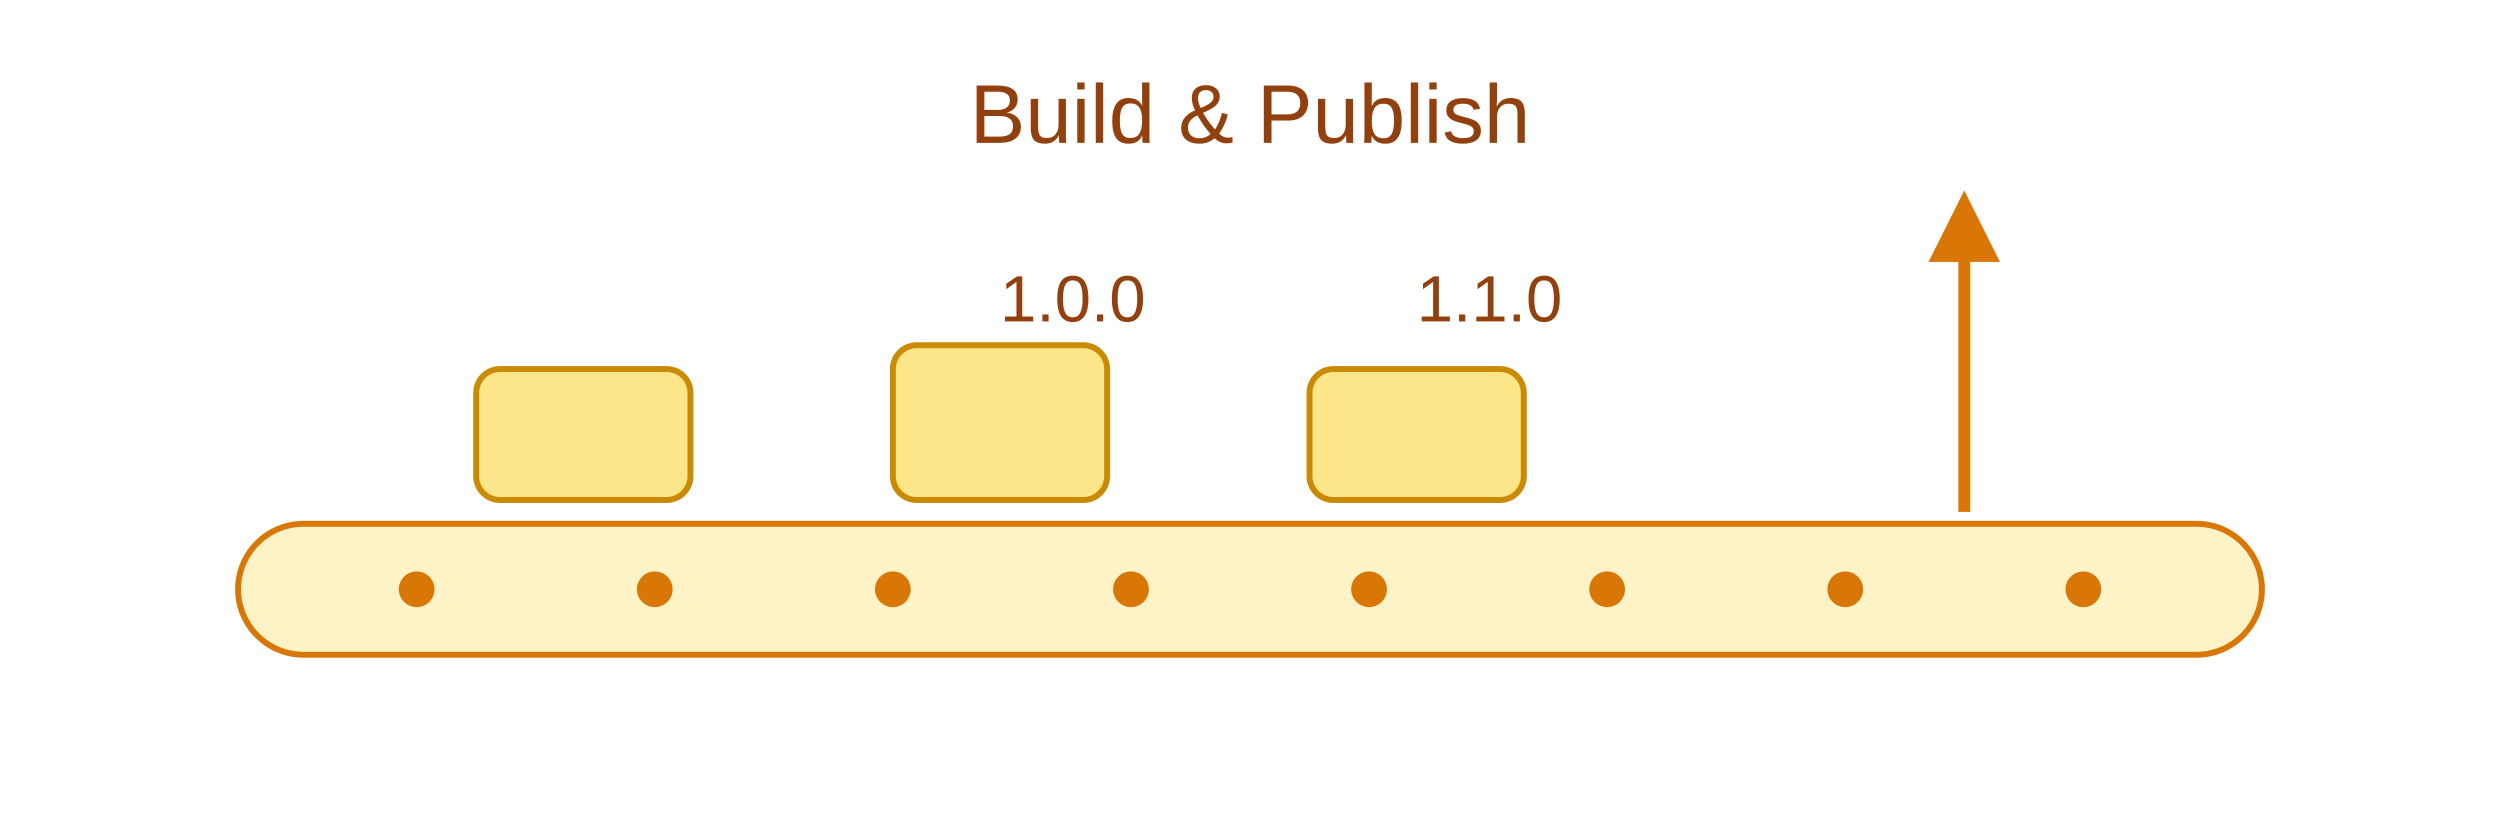
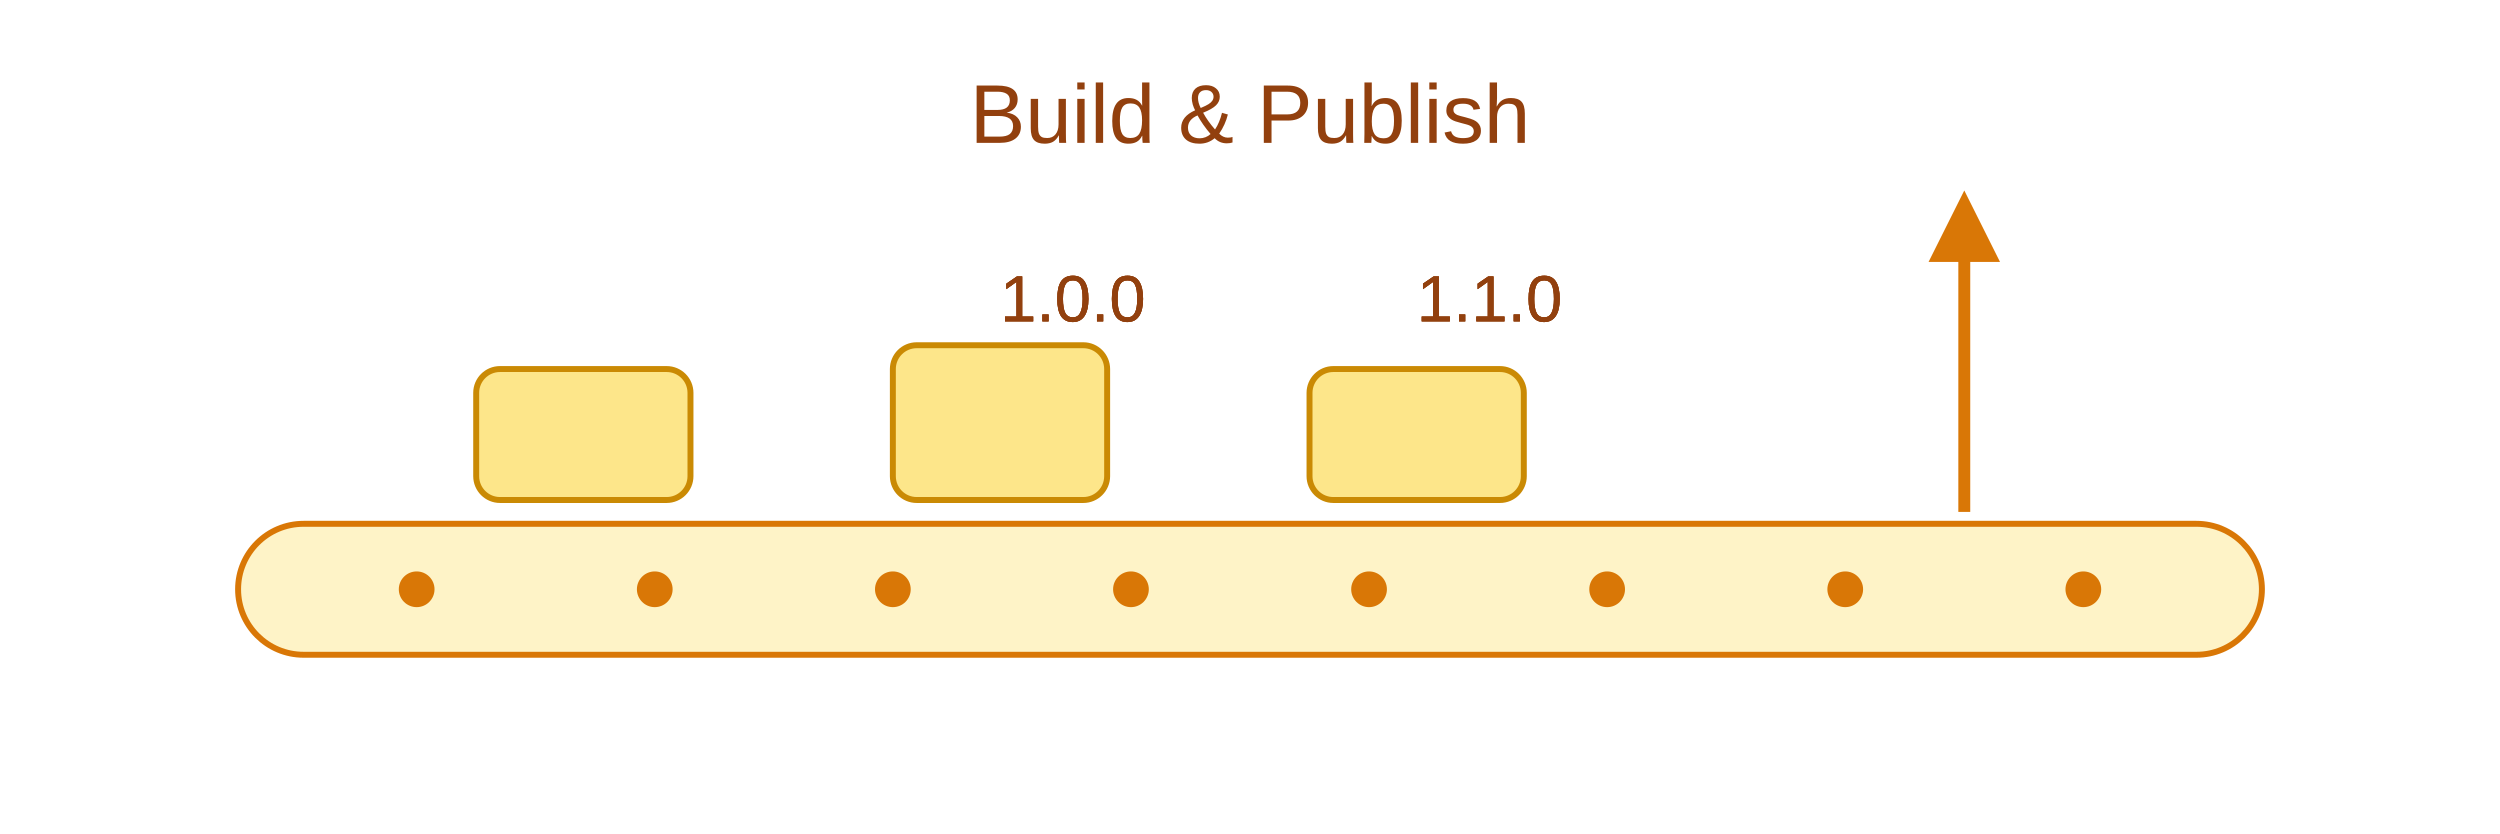
<svg xmlns="http://www.w3.org/2000/svg" width="420" height="140" viewBox="0 0 420 140">
  <rect x="40" y="88" width="340" height="22" rx="11" fill="#FEF3C7" stroke="#D97706" />
  <circle cx="70" cy="99" r="3" fill="#D97706" />
  <circle cx="110" cy="99" r="3" fill="#D97706" />
  <circle cx="150" cy="99" r="3" fill="#D97706" />
  <circle cx="190" cy="99" r="3" fill="#D97706" />
  <circle cx="230" cy="99" r="3" fill="#D97706" />
  <circle cx="270" cy="99" r="3" fill="#D97706" />
  <circle cx="310" cy="99" r="3" fill="#D97706" />
  <circle cx="350" cy="99" r="3" fill="#D97706" />
  <rect x="80" y="62" width="36" height="22" rx="4" fill="#FDE68A" stroke="#CA8A04" />
  <rect x="150" y="58" width="36" height="26" rx="4" fill="#FDE68A" stroke="#CA8A04" />
  <rect x="220" y="62" width="36" height="22" rx="4" fill="#FDE68A" stroke="#CA8A04" />
  <text x="168" y="54" font-family="Arial, Helvetica, sans-serif" font-size="11" fill="#92400E">1.0.0</text>
  <text x="238" y="54" font-family="Arial, Helvetica, sans-serif" font-size="11" fill="#92400E">1.1.0</text>
  <path d="M330,86 L330,42" stroke="#D97706" stroke-width="2" />
  <polygon points="330,32 324,44 336,44" fill="#D97706" />
+   <text x="168" y="54" font-family="Arial, Helvetica, sans-serif" font-size="11" fill="#92400E">1.0.0</text>
+   <text x="238" y="54" font-family="Arial, Helvetica, sans-serif" font-size="11" fill="#92400E">1.1.0</text>
+   <text x="168" y="54" font-family="Arial, Helvetica, sans-serif" font-size="11" fill="#92400E">1.0.0</text>
+   <text x="238" y="54" font-family="Arial, Helvetica, sans-serif" font-size="11" fill="#92400E">1.1.0</text>
  <text x="210" y="24" text-anchor="middle" font-family="Arial, Helvetica, sans-serif" font-size="14" fill="#92400E">Build &amp; Publish</text>
</svg>
